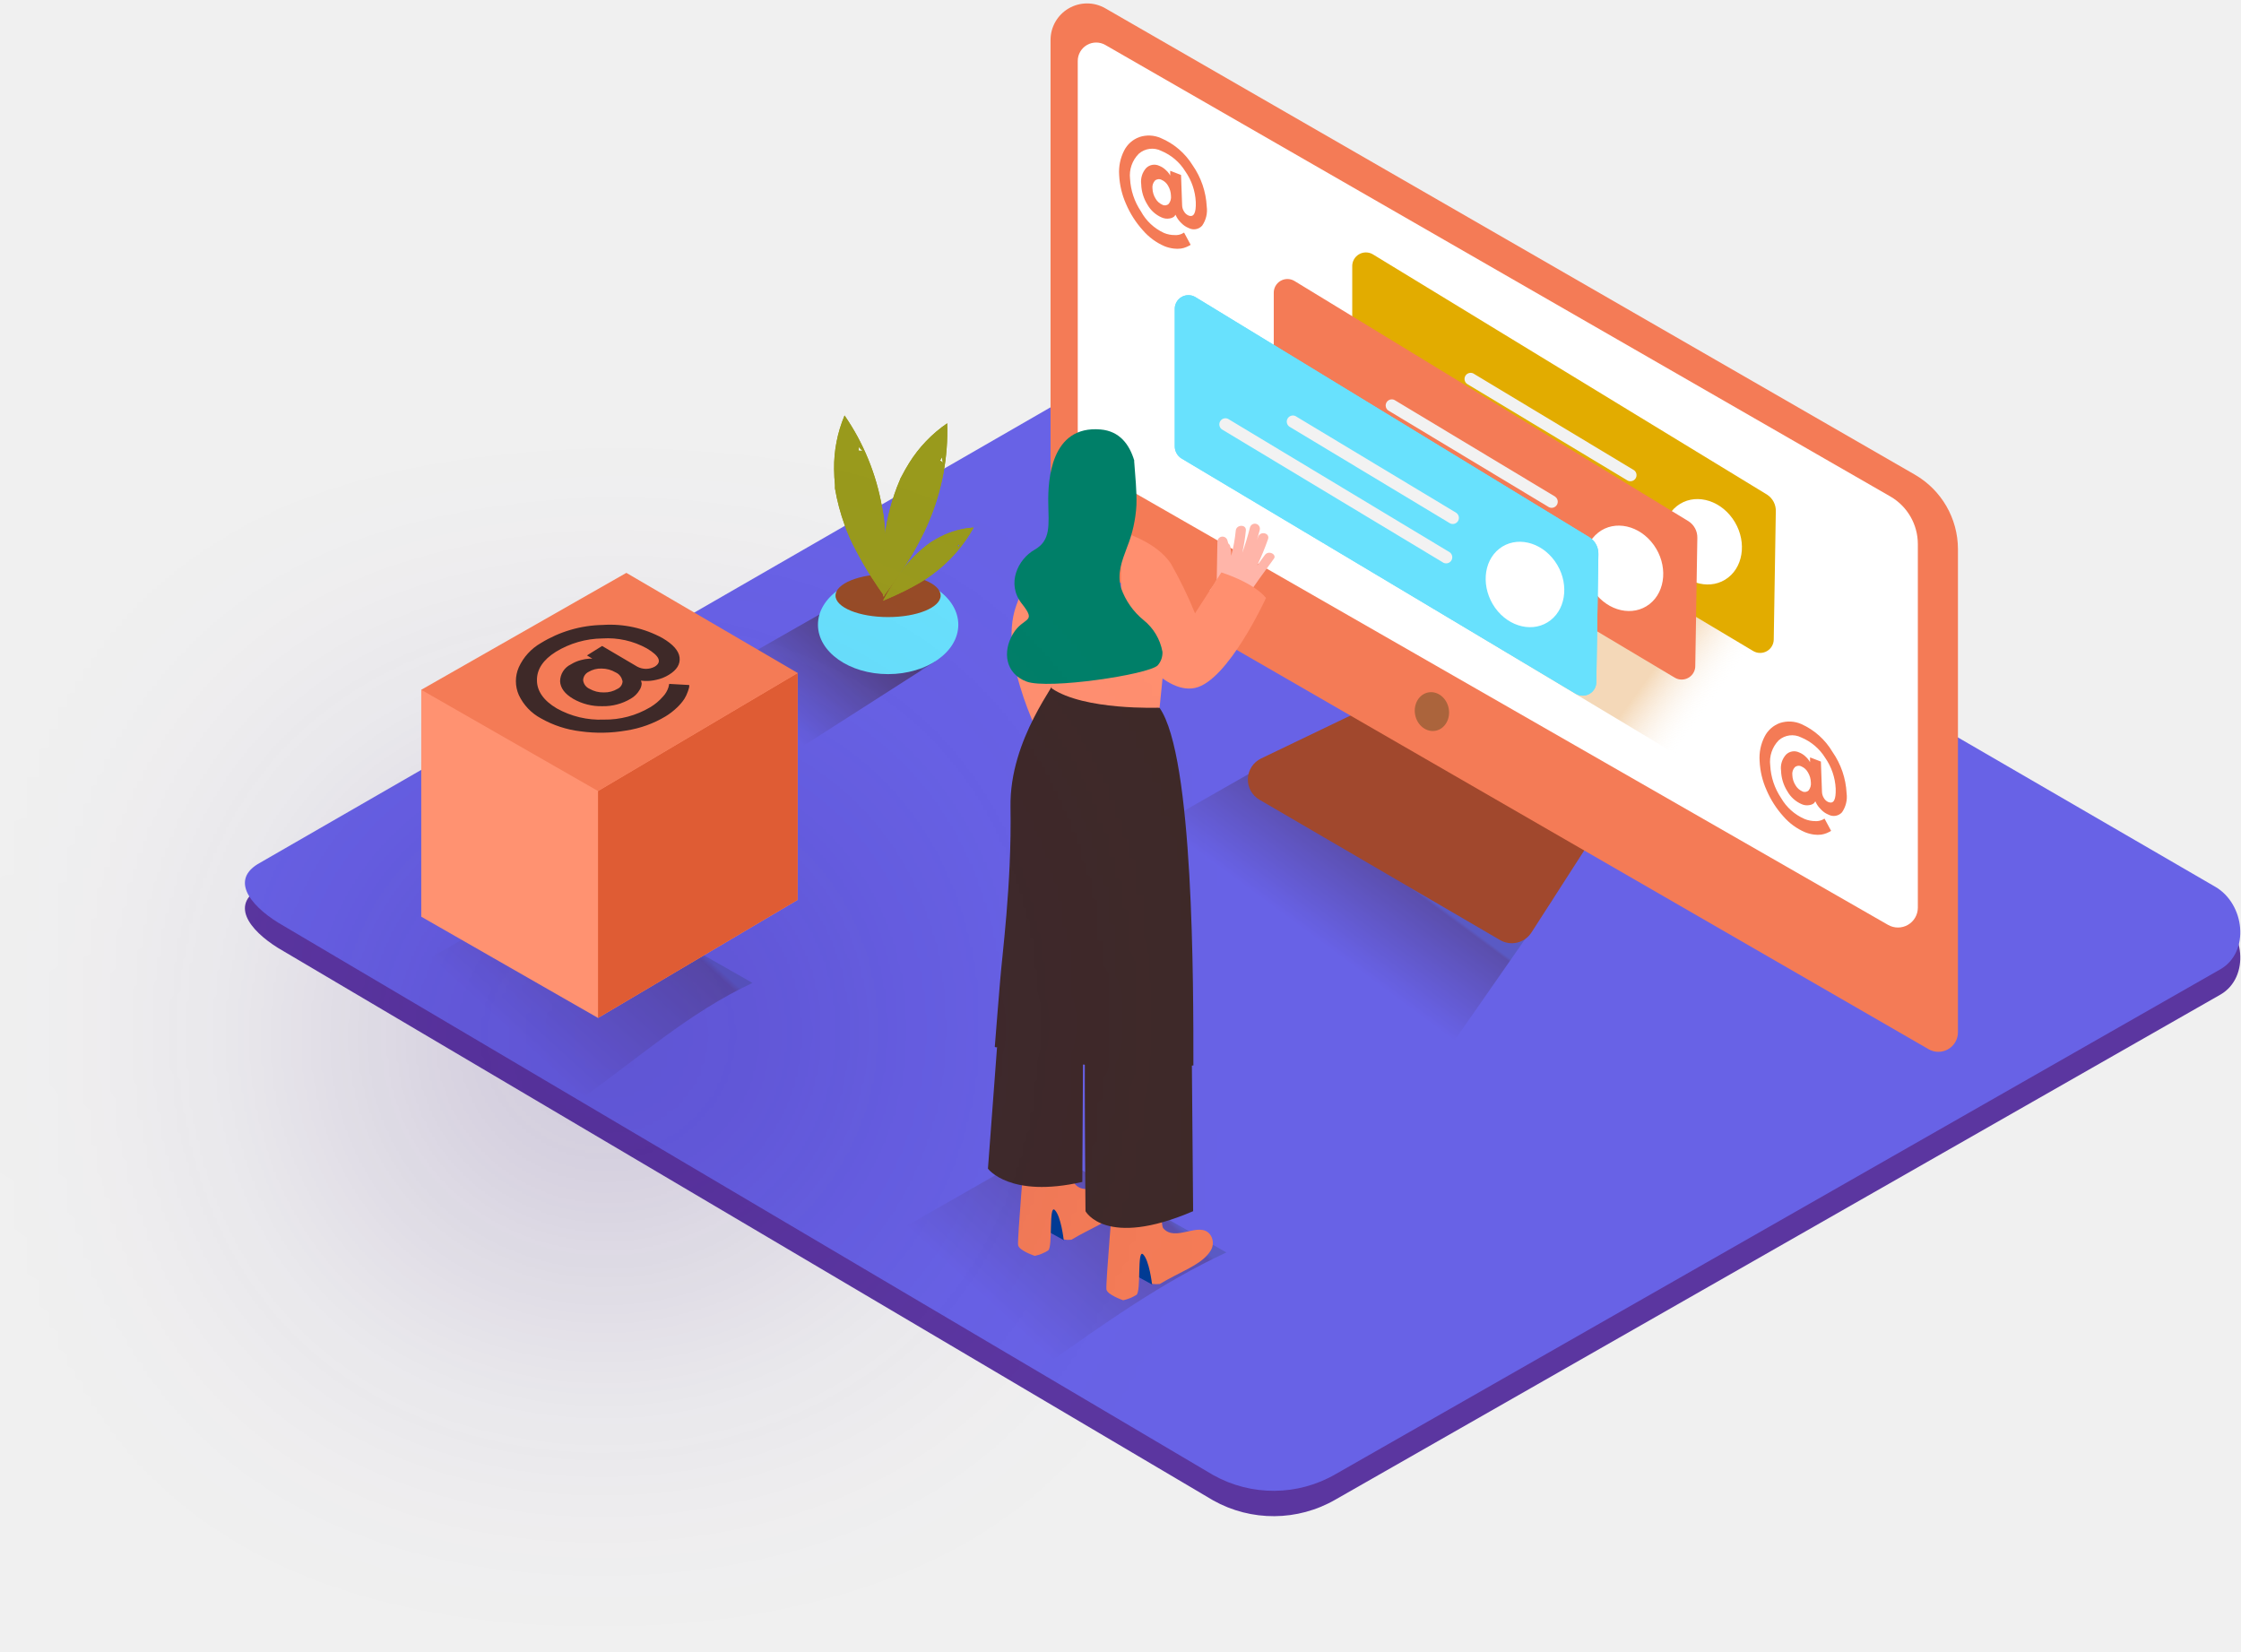
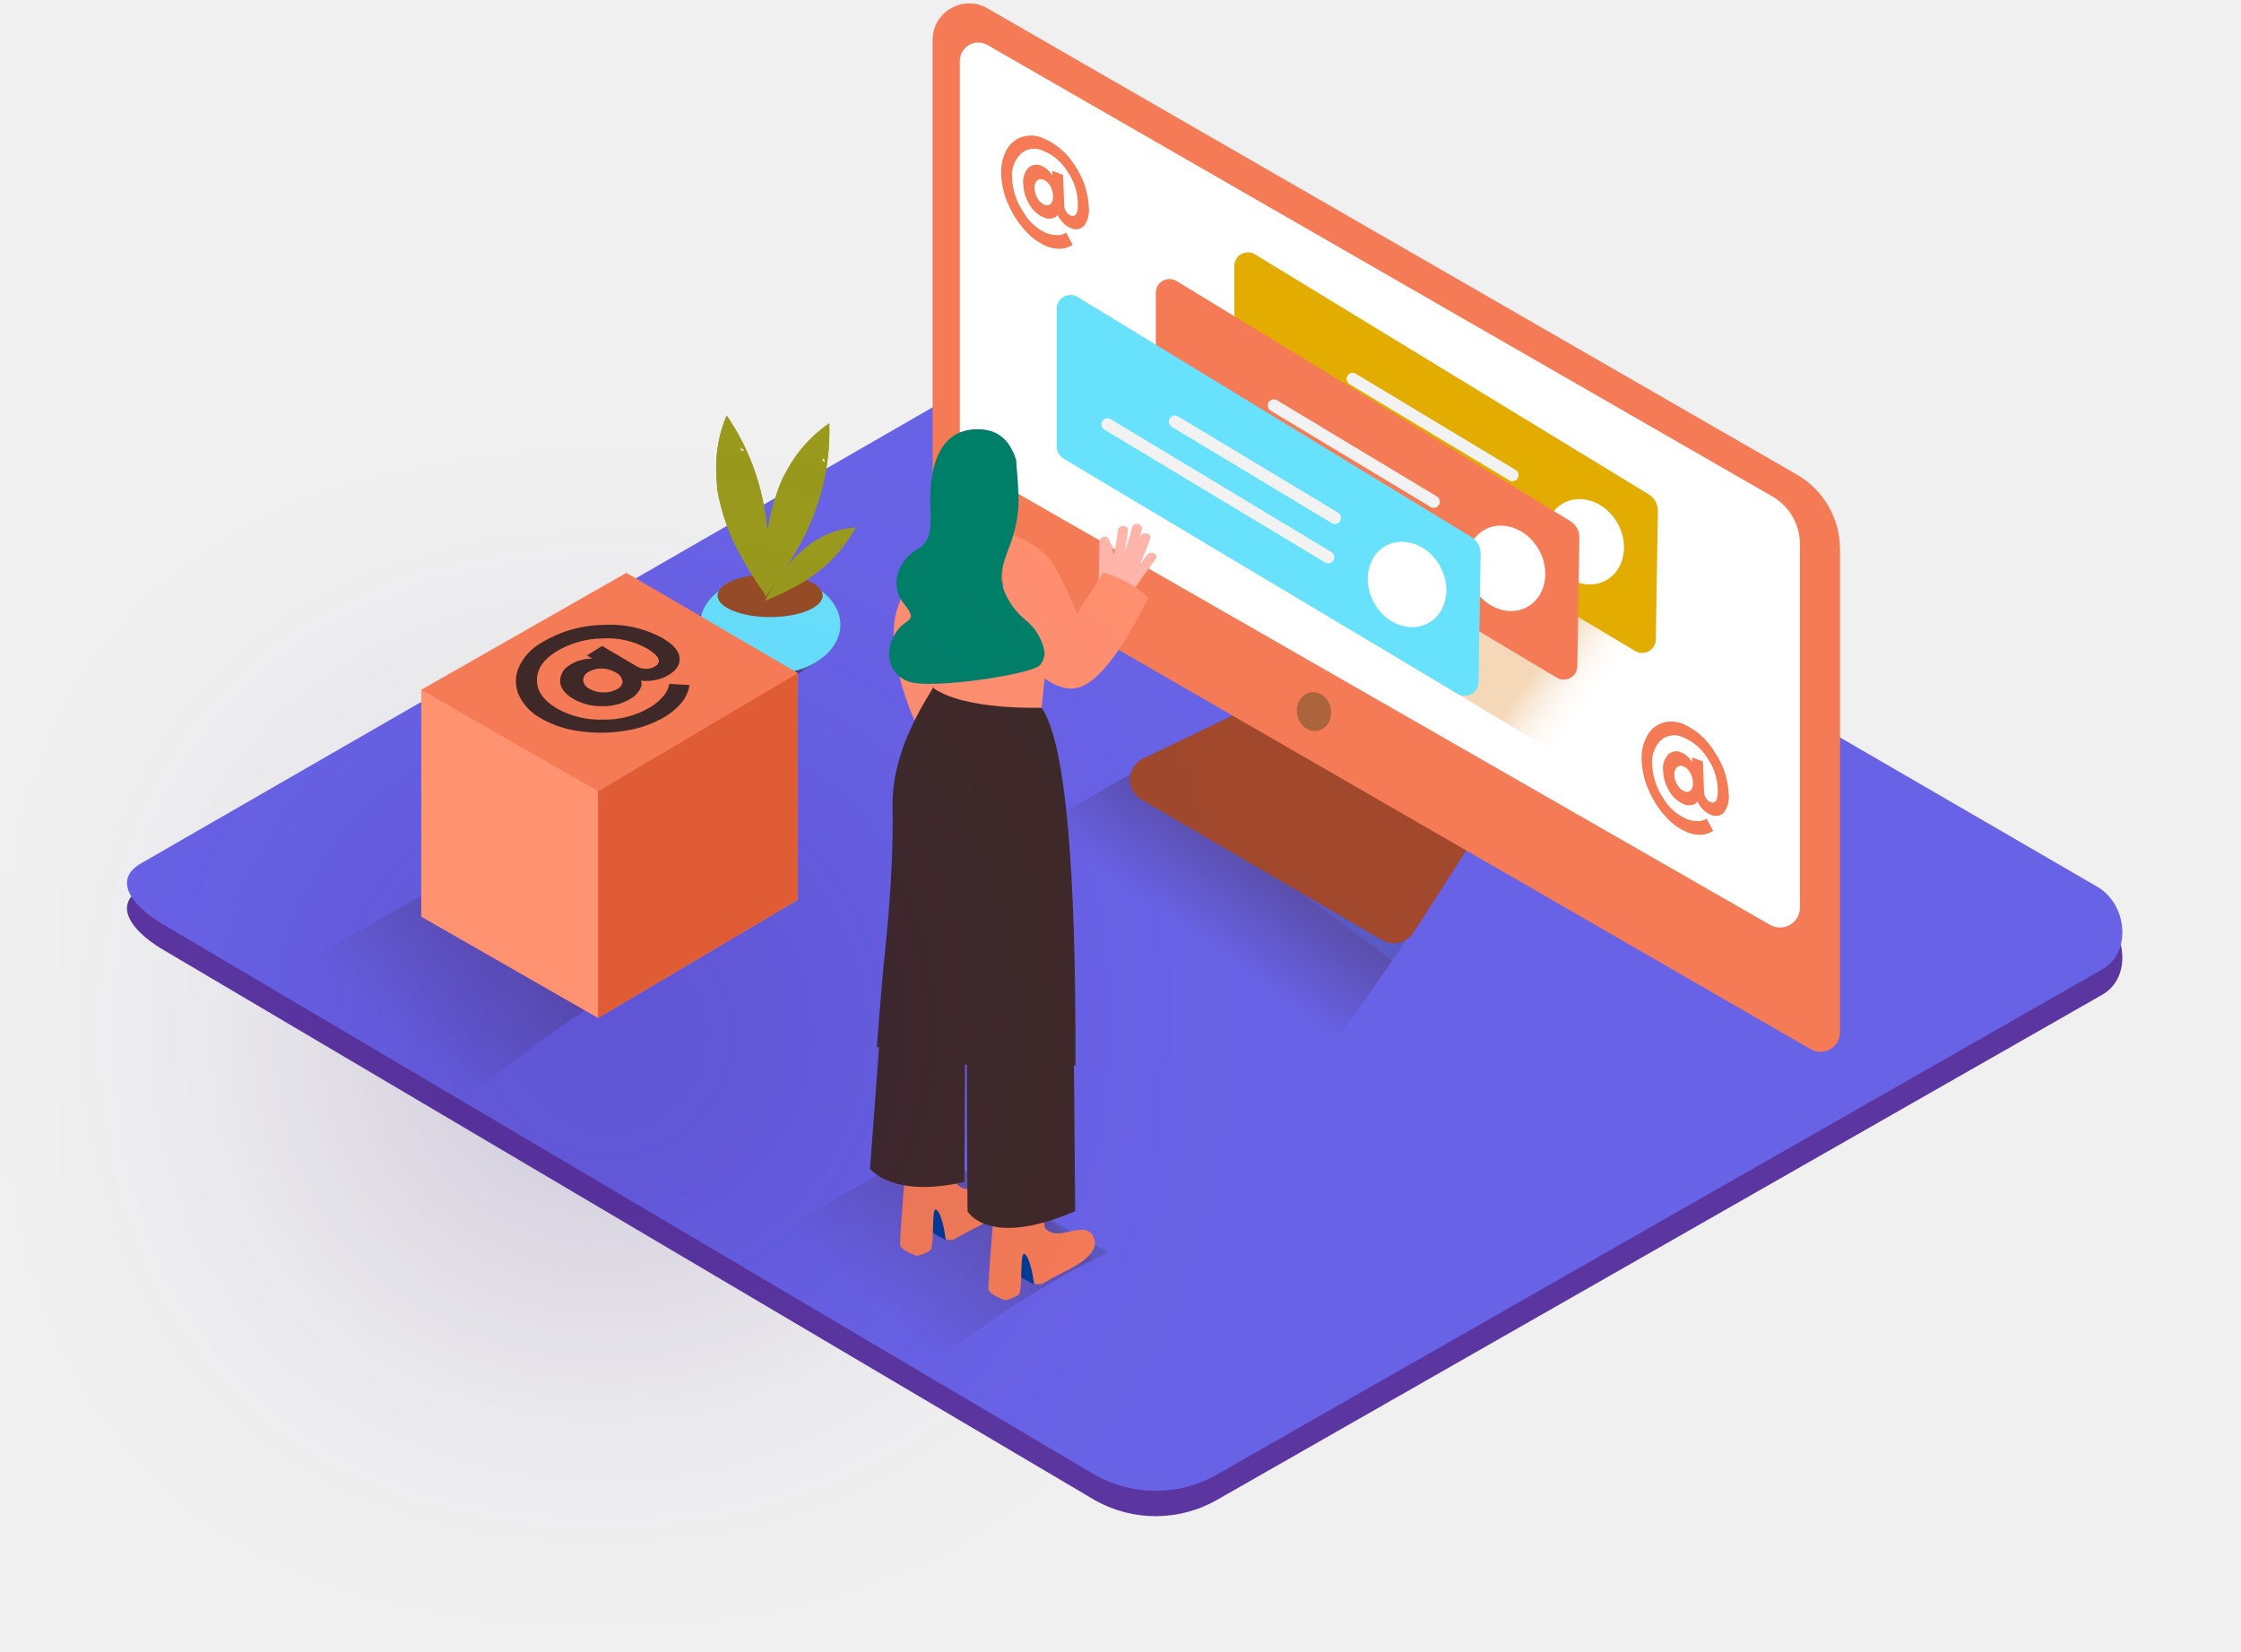
<svg xmlns="http://www.w3.org/2000/svg" xmlns:xlink="http://www.w3.org/1999/xlink" width="266" height="196">
  <defs>
    <linearGradient x1="61.181%" y1="36.858%" x2="40.788%" y2="55.524%" id="a">
      <stop stop-color="#78B46A" offset="0%" />
      <stop stop-color="#7F3500" offset="3%" />
      <stop stop-color="#FFF" offset="100%" />
    </linearGradient>
    <linearGradient x1="82.186%" y1="28.582%" x2="29.852%" y2="62.428%" id="b">
      <stop stop-color="#78B46A" offset="0%" />
      <stop stop-color="#7F3500" offset="3%" />
      <stop stop-color="#FFF" offset="100%" />
    </linearGradient>
    <linearGradient x1="80.66%" y1="21.945%" x2="21.557%" y2="66.572%" id="c">
      <stop stop-color="#78B46A" offset="0%" />
      <stop stop-color="#7F3500" offset="3%" />
      <stop stop-color="#FFF" offset="100%" />
    </linearGradient>
    <linearGradient x1="81.016%" y1="60.558%" x2="67.462%" y2="55.262%" id="d">
      <stop stop-color="#FFF" stop-opacity="0" offset="0%" />
      <stop stop-color="#DC841E" offset="99%" />
    </linearGradient>
    <linearGradient x1="82.183%" y1="27.602%" x2="29.857%" y2="62.288%" id="e">
      <stop stop-color="#78B46A" offset="0%" />
      <stop stop-color="#7F3500" offset="3%" />
      <stop stop-color="#FFF" offset="100%" />
    </linearGradient>
    <filter x="-195.8%" y="-152.6%" width="491.7%" height="527.4%" filterUnits="objectBoundingBox" id="f">
      <feOffset dy="25" in="SourceAlpha" result="shadowOffsetOuter1" />
      <feGaussianBlur stdDeviation="25" in="shadowOffsetOuter1" result="shadowBlurOuter1" />
      <feColorMatrix values="0 0 0 0 0.209 0 0 0 0 0.069 0 0 0 0 0.478 0 0 0 0.497 0" in="shadowBlurOuter1" />
    </filter>
    <path id="g" d="M0 13.878v26.935L20.984 52.83l23.694-14.013V11.883" />
  </defs>
  <g fill="none" fill-rule="evenodd">
-     <g transform="translate(29)" fill-rule="nonzero">
+     <g transform="translate(15)" fill-rule="nonzero">
      <path d="M114.994 178.096L4.676 112.92c-3.512-1.974-6.523-5.209-3.1-7.331L112.286 41.8c1.66-1.03 4.181-1.705 5.873-.72l115.786 67.19c3.512 2.038 4.142 7.717.643 9.774l-105.056 59.95a14.67 14.67 0 01-14.538.102z" fill="#5B36A0" />
      <path d="M114.994 175.088L4.676 109.91c-3.512-1.975-6.523-5.21-3.1-7.332l110.71-63.788c1.66-1.029 4.181-1.704 5.873-.72l115.786 67.19c3.512 2.039 4.142 7.717.643 9.775l-105.056 59.949a14.67 14.67 0 01-14.538.103z" fill="#6862E6" />
      <path d="M124.09 89.094l-21.768 12.418s33.533 20.457 40.39 23.338l12.537-18.007" fill="url(#a)" opacity=".25" style="mix-blend-mode:multiply" />
      <path d="M116.57 148.67l-21.774-12.393-21.774 12.418s11.34 6.92 22.18 13.274c6.882-4.868 13.771-9.788 21.368-13.3z" fill="url(#b)" opacity=".25" style="mix-blend-mode:multiply" />
      <path d="M69.658 72.142L55.847 80.02s1.17 7.222 8.028 10.103l18.082-11.576" fill="url(#c)" opacity=".46" style="mix-blend-mode:multiply" />
      <ellipse fill="#68E1FD" cx="76.418" cy="74.155" rx="8.33" ry="5.865" />
      <ellipse fill="#974C26" cx="76.412" cy="70.695" rx="6.24" ry="2.553" />
      <path d="M76.187 66.438c0-1.151-.039-2.303-.129-3.454-.026-.3-.054-.598-.084-.894l-.064-.585c0-.173-.09-.643-.09-.598-.039-.236-.08-.47-.122-.7a27.482 27.482 0 00-4.451-10.888 15.913 15.913 0 00-1.242 6.373c0 .643.051 1.286.103 1.89v.38a25.153 25.153 0 001.158 4.38 21.007 21.007 0 001.344 3.009 41.327 41.327 0 001.846 3.183c.515.81 1.004 1.53 1.5 2.219.154-1.434.224-2.875.23-4.315zm-3.274-12.946a1.035 1.035 0 000-.45c.158.163.315.33.47.502a1.428 1.428 0 00-.477-.052h.007z" fill="#999A1C" />
      <path d="M78.329 67.325c.643-.97 1.21-1.93 1.756-2.977.141-.266.279-.532.412-.798l.263-.534.251-.553.277-.643a27.48 27.48 0 002.142-11.575 15.918 15.918 0 00-4.503 4.694 23.024 23.024 0 00-.933 1.647l-.128.237-.033.103c-.122.29-.244.58-.36.875a25.153 25.153 0 00-1.035 3.44 21.005 21.005 0 00-.496 3.261 38.863 38.863 0 00-.167 3.672c0 .958 0 1.833.058 2.675.855-1.138 1.717-2.308 2.496-3.524zm4.245-12.662c.101-.113.176-.247.219-.393.047.223.088.438.122.644-.1-.1-.215-.185-.34-.251z" fill="#999A1C" />
      <path d="M78.284 70.193c.647-.321 1.29-.668 1.93-1.041l.482-.296.315-.2.309-.218.36-.264a17.288 17.288 0 004.889-5.55 10.017 10.017 0 00-3.937 1.087c-.354.18-.695.38-1.036.585l-.147.09-.052.045-.476.354c-.593.467-1.152.977-1.672 1.524-.481.498-.922 1.034-1.32 1.601a41.869 41.869 0 00-1.286 1.93c-.308.514-.585.996-.83 1.466.83-.347 1.66-.708 2.47-1.113zm6.38-5.466a.643.643 0 00.245-.141 6.569 6.569 0 01-.154.405.9.9 0 00-.09-.257v-.007zM76.187 66.438c0-1.151-.039-2.303-.129-3.454-.026-.3-.054-.598-.084-.894l-.064-.585c0-.173-.09-.643-.09-.598-.039-.236-.08-.47-.122-.7a27.482 27.482 0 00-4.451-10.888 15.913 15.913 0 00-1.242 6.373c0 .643.051 1.286.103 1.89v.38a25.153 25.153 0 001.158 4.38 21.007 21.007 0 001.344 3.009 41.327 41.327 0 001.846 3.183c.515.81 1.004 1.53 1.5 2.219.154-1.434.224-2.875.23-4.315zm-3.274-12.946a1.035 1.035 0 000-.45c.158.163.315.33.47.502a1.428 1.428 0 00-.477-.052h.007z" fill="#999A1C" />
      <path d="M78.329 67.325c.643-.97 1.21-1.93 1.756-2.977.141-.266.279-.532.412-.798l.263-.534.251-.553.277-.643a27.48 27.48 0 002.142-11.575 15.918 15.918 0 00-4.503 4.694 23.024 23.024 0 00-.933 1.647l-.128.237-.033.103c-.122.29-.244.58-.36.875a25.153 25.153 0 00-1.035 3.44 21.005 21.005 0 00-.496 3.261 38.863 38.863 0 00-.167 3.672c0 .958 0 1.833.058 2.675.855-1.138 1.717-2.308 2.496-3.524zm4.245-12.662c.101-.113.176-.247.219-.393.047.223.088.438.122.644-.1-.1-.215-.185-.34-.251z" fill="#999A1C" />
      <path d="M78.284 70.193c.647-.321 1.29-.668 1.93-1.041l.482-.296.315-.2.309-.218.36-.264a17.288 17.288 0 004.889-5.55 10.017 10.017 0 00-3.937 1.087c-.354.18-.695.38-1.036.585l-.147.09-.052.045-.476.354c-.593.467-1.152.977-1.672 1.524-.481.498-.922 1.034-1.32 1.601a41.869 41.869 0 00-1.286 1.93c-.308.514-.585.996-.83 1.466.83-.347 1.66-.708 2.47-1.113zm6.38-5.466a.643.643 0 00.245-.141 6.569 6.569 0 01-.154.405.9.9 0 00-.09-.257v-.007z" fill="#999A1C" />
      <path d="M132.735 84.245l-12.048 5.788a2.772 2.772 0 00-.193 4.894l28.554 16.656a2.773 2.773 0 003.731-.894l6.94-10.791" fill="#A1482D" />
      <path d="M198.264 56.328L102.194.984a4.336 4.336 0 00-6.497 3.756v57.575c0 1.287.686 2.476 1.8 3.12l102.42 59.106a2.323 2.323 0 003.486-2.013V65.19a10.225 10.225 0 00-5.14-8.862z" fill="#F47B56" />
      <path d="M102.2 5.338l93.169 53.588a6.533 6.533 0 013.274 5.66v43.157a2.36 2.36 0 01-3.531 2.045l-95.016-54.482a2.328 2.328 0 01-1.17-2.02V7.235a2.186 2.186 0 013.274-1.897z" fill="#FFF" />
      <ellipse fill="#AB643C" transform="rotate(-10.9 140.964 84.467)" cx="140.964" cy="84.467" rx="2.026" ry="2.315" />
      <path fill="url(#d)" opacity=".32" d="M127.242 63.891l43.297 26.007 21.389-12.431-38.216-22.238" />
      <path d="M180.748 58.714l-46.81-28.534a1.621 1.621 0 00-2.431 1.46v16.257a1.704 1.704 0 00.817 1.467l46.803 27.93a1.615 1.615 0 002.412-1.41l.244-15.157a2.276 2.276 0 00-1.035-2.013z" fill="#E2AC00" />
      <path d="M169.549 67.08c1.679 2.348 4.631 3.004 6.587 1.473 1.955-1.53 2.18-4.675.501-7.016-1.679-2.34-4.631-3.003-6.587-1.472-1.955 1.53-2.18 4.669-.501 7.016z" fill="#FFF" />
      <path d="M164.956 55.814l-19.092-11.492a.727.727 0 00-.733 1.247l19.092 11.492a.727.727 0 00.733-1.247zM164.171 60.483l-26.315-15.84a.727.727 0 00-.702 1.248l26.284 15.846a.727.727 0 00.733-1.248v-.006z" fill="#F2F2F2" />
      <path d="M171.408 61.865l-46.784-28.527a1.621 1.621 0 00-2.432 1.46v16.25c-.007.6.3 1.159.81 1.473l46.804 27.93a1.615 1.615 0 002.419-1.44l.244-15.159a2.276 2.276 0 00-1.061-1.987z" fill="#F47B56" />
      <path d="M160.209 70.232c1.679 2.347 4.631 3.003 6.587 1.473 1.955-1.53 2.18-4.676.501-7.017-1.679-2.34-4.631-3.003-6.587-1.472-1.955 1.53-2.18 4.669-.501 7.016z" fill="#FFF" />
      <path d="M155.616 58.965L136.51 47.473a.727.727 0 00-.733 1.248l19.092 11.492a.727.727 0 00.733-1.248h.013zM154.825 63.666l-26.31-15.865a.727.727 0 00-.733 1.248l26.316 15.839a.727.727 0 00.733-1.248l-.006.026z" fill="#F2F2F2" />
      <path d="M159.668 63.782l-46.796-28.528a1.621 1.621 0 00-2.432 1.46v16.251a1.704 1.704 0 00.817 1.466l46.803 27.93a1.615 1.615 0 002.419-1.44l.244-15.159c.021-.8-.38-1.551-1.055-1.98z" fill="#68E1FD" />
      <path d="M159.668 63.782l-46.796-28.528a1.621 1.621 0 00-2.432 1.46v16.251a1.704 1.704 0 00.817 1.466l46.803 27.93a1.615 1.615 0 002.419-1.44l.244-15.159c.021-.8-.38-1.551-1.055-1.98z" fill="#68E1FD" />
      <path d="M148.463 72.148c1.679 2.348 4.631 3.004 6.587 1.473 1.955-1.53 2.18-4.675.501-7.016-1.678-2.34-4.631-3.003-6.586-1.473-1.956 1.53-2.162 4.67-.502 7.016z" fill="#FFF" />
      <path d="M143.87 60.881L124.772 49.39a.727.727 0 00-.734 1.248l19.092 11.492a.727.727 0 00.734-1.248h.006zM143.079 65.557l-26.316-15.84a.727.727 0 00-.733 1.248l26.315 15.84a.727.727 0 00.734-1.248z" fill="#F2F2F2" />
      <path d="M98.25 62.187a22.765 22.765 0 00-6.632 9.717c-2.328 6.43 3.493 16.939 3.493 16.939l9.057-7.17" fill="#FF8F6F" />
      <path d="M97.273 147.21l-2.458-1.357.644-3.511s3.66.347 3.981 1.646" fill="#003B94" />
      <path d="M98.173 147.158c.553-.34 1.132-.643 1.705-.945 1.421-.778 3.473-1.582 4.348-3.042a1.697 1.697 0 00-.116-1.929c-1.286-1.556-4.104 1.003-5.544-.72-.283-.341-.419-5.75-.419-5.75l-5.48 1.48s-.926 10.868-.823 11.537c.102.668 1.987 1.286 1.987 1.286a4.857 4.857 0 001.583-.643c.572-.418.051-5.518.784-4.804.734.714 1.055 3.505 1.055 3.505.305.046.614.054.92.025z" fill="#F47B56" />
      <path d="M107.738 152.464l-2.457-1.338.643-3.511s3.66.347 3.982 1.646" fill="#003B94" />
      <path d="M108.665 152.412c.553-.34 1.132-.643 1.704-.945 1.422-.778 3.474-1.582 4.349-3.042a1.697 1.697 0 00-.116-1.929c-1.287-1.556-4.104 1.003-5.545-.72-.283-.341-.418-5.75-.418-5.75l-5.48 1.48s-.933 10.906-.83 11.55c.102.643 1.987 1.286 1.987 1.286a4.857 4.857 0 001.583-.643c.572-.418.051-5.518.784-4.804.734.714 1.055 3.505 1.055 3.505.307.042.619.046.927.012z" fill="#F47B56" />
      <path d="M89.882 117.133l-1.615 21.588s2.573 3.55 11.2 1.576l.083-14.553M99.846 121.41c-.187 1.858 0 22.36 0 22.36s2.386 4.462 12.775 0l-.148-17.422" fill="#3E2928" />
      <path d="M89.078 124.264c.707.49.952-2.025 1.691-1.594a42.094 42.094 0 008.517 3.755h.064a.586.586 0 01.792.29c1.834.547 3.7.976 5.59 1.286 2.424.386 4.431-1.409 6.92-1.53 0-9.531.046-36.657-4.013-42.445l-12.01-4.038c-.058.99-5.828 7.678-5.686 15.833.16 9.19-1.036 17.858-1.242 20.733-.032.489-.598 7.19-.623 7.71z" fill="#3E2928" />
      <path d="M109.745 73.068l-1.106 10.933s-8.96.36-12.82-2.303v-9.273" fill="#FF8F6F" />
      <path d="M121.137 65.872l-.913 1.247A30.002 30.002 0 00121.51 64c.258-.726-.907-1.016-1.164-.289l-.135.373c.112-.386.217-.774.315-1.164a.6.6 0 10-1.164-.29 31.17 31.17 0 01-.907 2.985 21.3 21.3 0 00.425-2.637c.077-.765-1.126-.733-1.197 0-.1 1.01-.28 2.01-.54 2.99a5.57 5.57 0 00-.097-1.029.604.604 0 00-.25-.43 4.653 4.653 0 00-.116-.4.605.605 0 00-1.178.18l-.077 4.502c-.218.467-.501.9-.842 1.287.578.4 1.137.83 1.672 1.286.478.403.933.833 1.364 1.286.386-.48.757-.969 1.113-1.466a.643.643 0 00.115-.129 128.076 128.076 0 013.32-4.682c.476-.527-.573-1.112-1.03-.501z" fill="#FFB5A9" />
      <path d="M104.059 63.1s4.233 1.138 5.95 3.859a48.38 48.38 0 012.837 5.845l3.126-4.855s3.795 1.164 5.3 3.029c0 0-4.502 9.84-8.426 10.682-3.924.842-8.092-5.775-8.092-5.775s-.862 2.765-.695-.187" fill="#FF8F6F" />
      <path d="M106.748 73.615a8.572 8.572 0 01-2.683-3.82c-.508-1.73.129-3.248.72-4.856a15.643 15.643 0 001.107-4.997c.052-1.684-.141-3.37-.257-5.048a.489.489 0 010-.218c-.566-1.898-1.724-3.505-4.008-3.698-5.911-.502-6.246 6.045-6.2 8.707.044 2.663.328 4.463-1.634 5.576-1.962 1.112-3.378 4.032-1.506 6.392 1.872 2.36.193 1.499-1.055 3.595-1.247 2.097-.926 4.714 1.634 5.66 2.56.945 14.46-.83 15.554-1.93a2.27 2.27 0 00.56-1.608 6.238 6.238 0 00-2.232-3.755z" fill="#007F68" />
      <path d="M112.563 19.62a9.42 9.42 0 011.672 4.888 3.215 3.215 0 01-.547 2.283 1.319 1.319 0 01-1.595.277 2.464 2.464 0 01-.862-.58 3.003 3.003 0 01-.553-.7l-.154-.302c-.042.079-.094.152-.155.218-.153.12-.335.197-.527.225-.322.06-.654.02-.952-.115a3.57 3.57 0 01-1.686-1.512 4.854 4.854 0 01-.746-2.437c-.095-.7.124-1.406.598-1.93a1.377 1.377 0 011.564-.244c.258.103.495.251.7.438.176.149.332.32.464.508l.116.206v-.573l1.286.502.129 3.614c.009.259.089.51.231.727.121.209.306.373.528.47.622.244.909-.292.862-1.609a6.957 6.957 0 00-1.242-3.633 6.091 6.091 0 00-2.85-2.43 2.4 2.4 0 00-2.675.34 3.633 3.633 0 00-1.036 2.971 7.664 7.664 0 001.287 3.859 5.93 5.93 0 002.746 2.572c.408.17.845.255 1.287.25.287.02.575-.033.836-.154l.257-.141.779 1.447-.129.09c-.122.068-.249.129-.38.18-.205.089-.421.15-.643.18a3.217 3.217 0 01-.855 0 4.31 4.31 0 01-1.087-.277 7.076 7.076 0 01-2.573-1.89 11.209 11.209 0 01-1.994-3.113 9.529 9.529 0 01-.824-3.453 5.542 5.542 0 01.592-2.9 3.267 3.267 0 011.827-1.608 3.52 3.52 0 012.534.128 8.175 8.175 0 013.77 3.229zm-2.837 4.573c.211-.27.306-.612.264-.952a2.456 2.456 0 00-.341-1.19 1.634 1.634 0 00-.779-.707.701.701 0 00-.79.103 1.177 1.177 0 00-.284.933c.015.424.141.836.367 1.196.185.326.472.584.817.733.247.127.548.08.746-.116M188.512 89.255a9.388 9.388 0 011.672 4.887 3.215 3.215 0 01-.546 2.283 1.325 1.325 0 01-1.596.277 2.534 2.534 0 01-.862-.58 3.113 3.113 0 01-.553-.7l-.154-.302a1.248 1.248 0 01-.155.218c-.152.12-.334.199-.527.225-.319.064-.65.026-.946-.109a3.57 3.57 0 01-1.685-1.518 4.835 4.835 0 01-.753-2.443c-.099-.7.12-1.408.599-1.93a1.37 1.37 0 011.556-.244c.258.102.496.25.701.437.176.152.331.325.464.515l.122.205v-.572l1.286.495.129 3.614c.011.259.091.51.231.727.121.21.306.374.528.47.643.244.907-.29.868-1.608a6.99 6.99 0 00-1.241-3.64 6.104 6.104 0 00-2.843-2.424 2.406 2.406 0 00-2.676.334 3.633 3.633 0 00-1.01 2.99 7.639 7.639 0 001.286 3.859 5.956 5.956 0 002.78 2.489c.407.17.844.257 1.286.257.287.017.574-.036.836-.155l.257-.141.779 1.447-.13.09c-.121.069-.248.129-.379.18a2.83 2.83 0 01-.643.18 3.281 3.281 0 01-.862 0 4.298 4.298 0 01-1.08-.283 7.076 7.076 0 01-2.573-1.884 11.234 11.234 0 01-1.995-3.12 9.51 9.51 0 01-.823-3.452 5.51 5.51 0 01.592-2.894 3.293 3.293 0 011.827-1.615 3.564 3.564 0 012.54.13 8.188 8.188 0 013.693 3.305zm-2.837 4.572c.213-.269.31-.611.27-.952a2.437 2.437 0 00-.347-1.19 1.608 1.608 0 00-.772-.707.701.701 0 00-.791.097 1.164 1.164 0 00-.29.932c.015.422.142.833.367 1.19.185.328.472.588.817.74a.643.643 0 00.746-.11" fill="#F47B56" />
      <path d="M60.324 116.676L38.55 104.29l-21.768 12.412s12.113 7.562 22.951 13.916c6.883-4.862 13-10.424 20.591-13.942z" fill="url(#e)" opacity=".25" style="mix-blend-mode:multiply" />
    </g>
    <g transform="translate(50 68)">
      <use fill="#000" filter="url(#f)" xlink:href="#g" />
      <use fill="#FF9271" xlink:href="#g" />
    </g>
    <path fill="#DF5C34" fill-rule="nonzero" d="M70.984 93.896v26.935l23.694-14.013V79.883z" />
    <path fill="#F47B56" fill-rule="nonzero" d="M50 81.878L74.347 68l20.33 11.883-23.693 14.013z" />
    <path d="M71.541 74.182a12.971 12.971 0 017.104 1.565c1.243.731 1.922 1.494 2.018 2.29.096.795-.314 1.487-1.281 2.07a4.557 4.557 0 01-1.493.59c-.434.103-.88.149-1.326.135l-.487-.038c.046.109.076.223.09.34a1.566 1.566 0 01-.256.776c-.254.43-.616.786-1.05 1.032a6.316 6.316 0 01-3.35.885 6.623 6.623 0 01-3.479-.878c-.999-.59-1.511-1.283-1.55-2.078a2.245 2.245 0 011.281-2.007 4.244 4.244 0 011.179-.507 4.588 4.588 0 011.018-.173h.353l-.641-.385 1.8-1.122 4.17 2.456a2.188 2.188 0 002.075 0c.884-.551.568-1.276-.948-2.174a9.63 9.63 0 00-5.278-1.174 10.835 10.835 0 00-5.509 1.584c-1.511.945-2.26 2.072-2.248 3.38 0 1.283.8 2.424 2.357 3.341 1.7.95 3.629 1.41 5.573 1.328a10.463 10.463 0 005.509-1.462 6.177 6.177 0 001.53-1.283c.293-.31.512-.683.641-1.09l.09-.404 2.376.134c.004.073.004.146 0 .219-.043.196-.101.389-.173.577-.103.3-.24.59-.41.859-.244.364-.527.7-.845 1-.42.405-.88.762-1.377 1.065a12.801 12.801 0 01-4.663 1.68 17.588 17.588 0 01-5.439.096 12.448 12.448 0 01-4.67-1.526 6.064 6.064 0 01-2.651-2.783 4.096 4.096 0 010-3.296 6.346 6.346 0 012.633-2.88 14.483 14.483 0 017.327-2.142zm2.332 6.631a1.372 1.372 0 00-.8-1 3.29 3.29 0 00-1.666-.455 2.81 2.81 0 00-1.55.397c-.384.187-.631.573-.64 1 .058.445.345.827.755 1.007a3.27 3.27 0 001.697.43 3.046 3.046 0 001.627-.423c.373-.17.61-.546.603-.956" fill="#3E2928" fill-rule="nonzero" />
  </g>
</svg>
